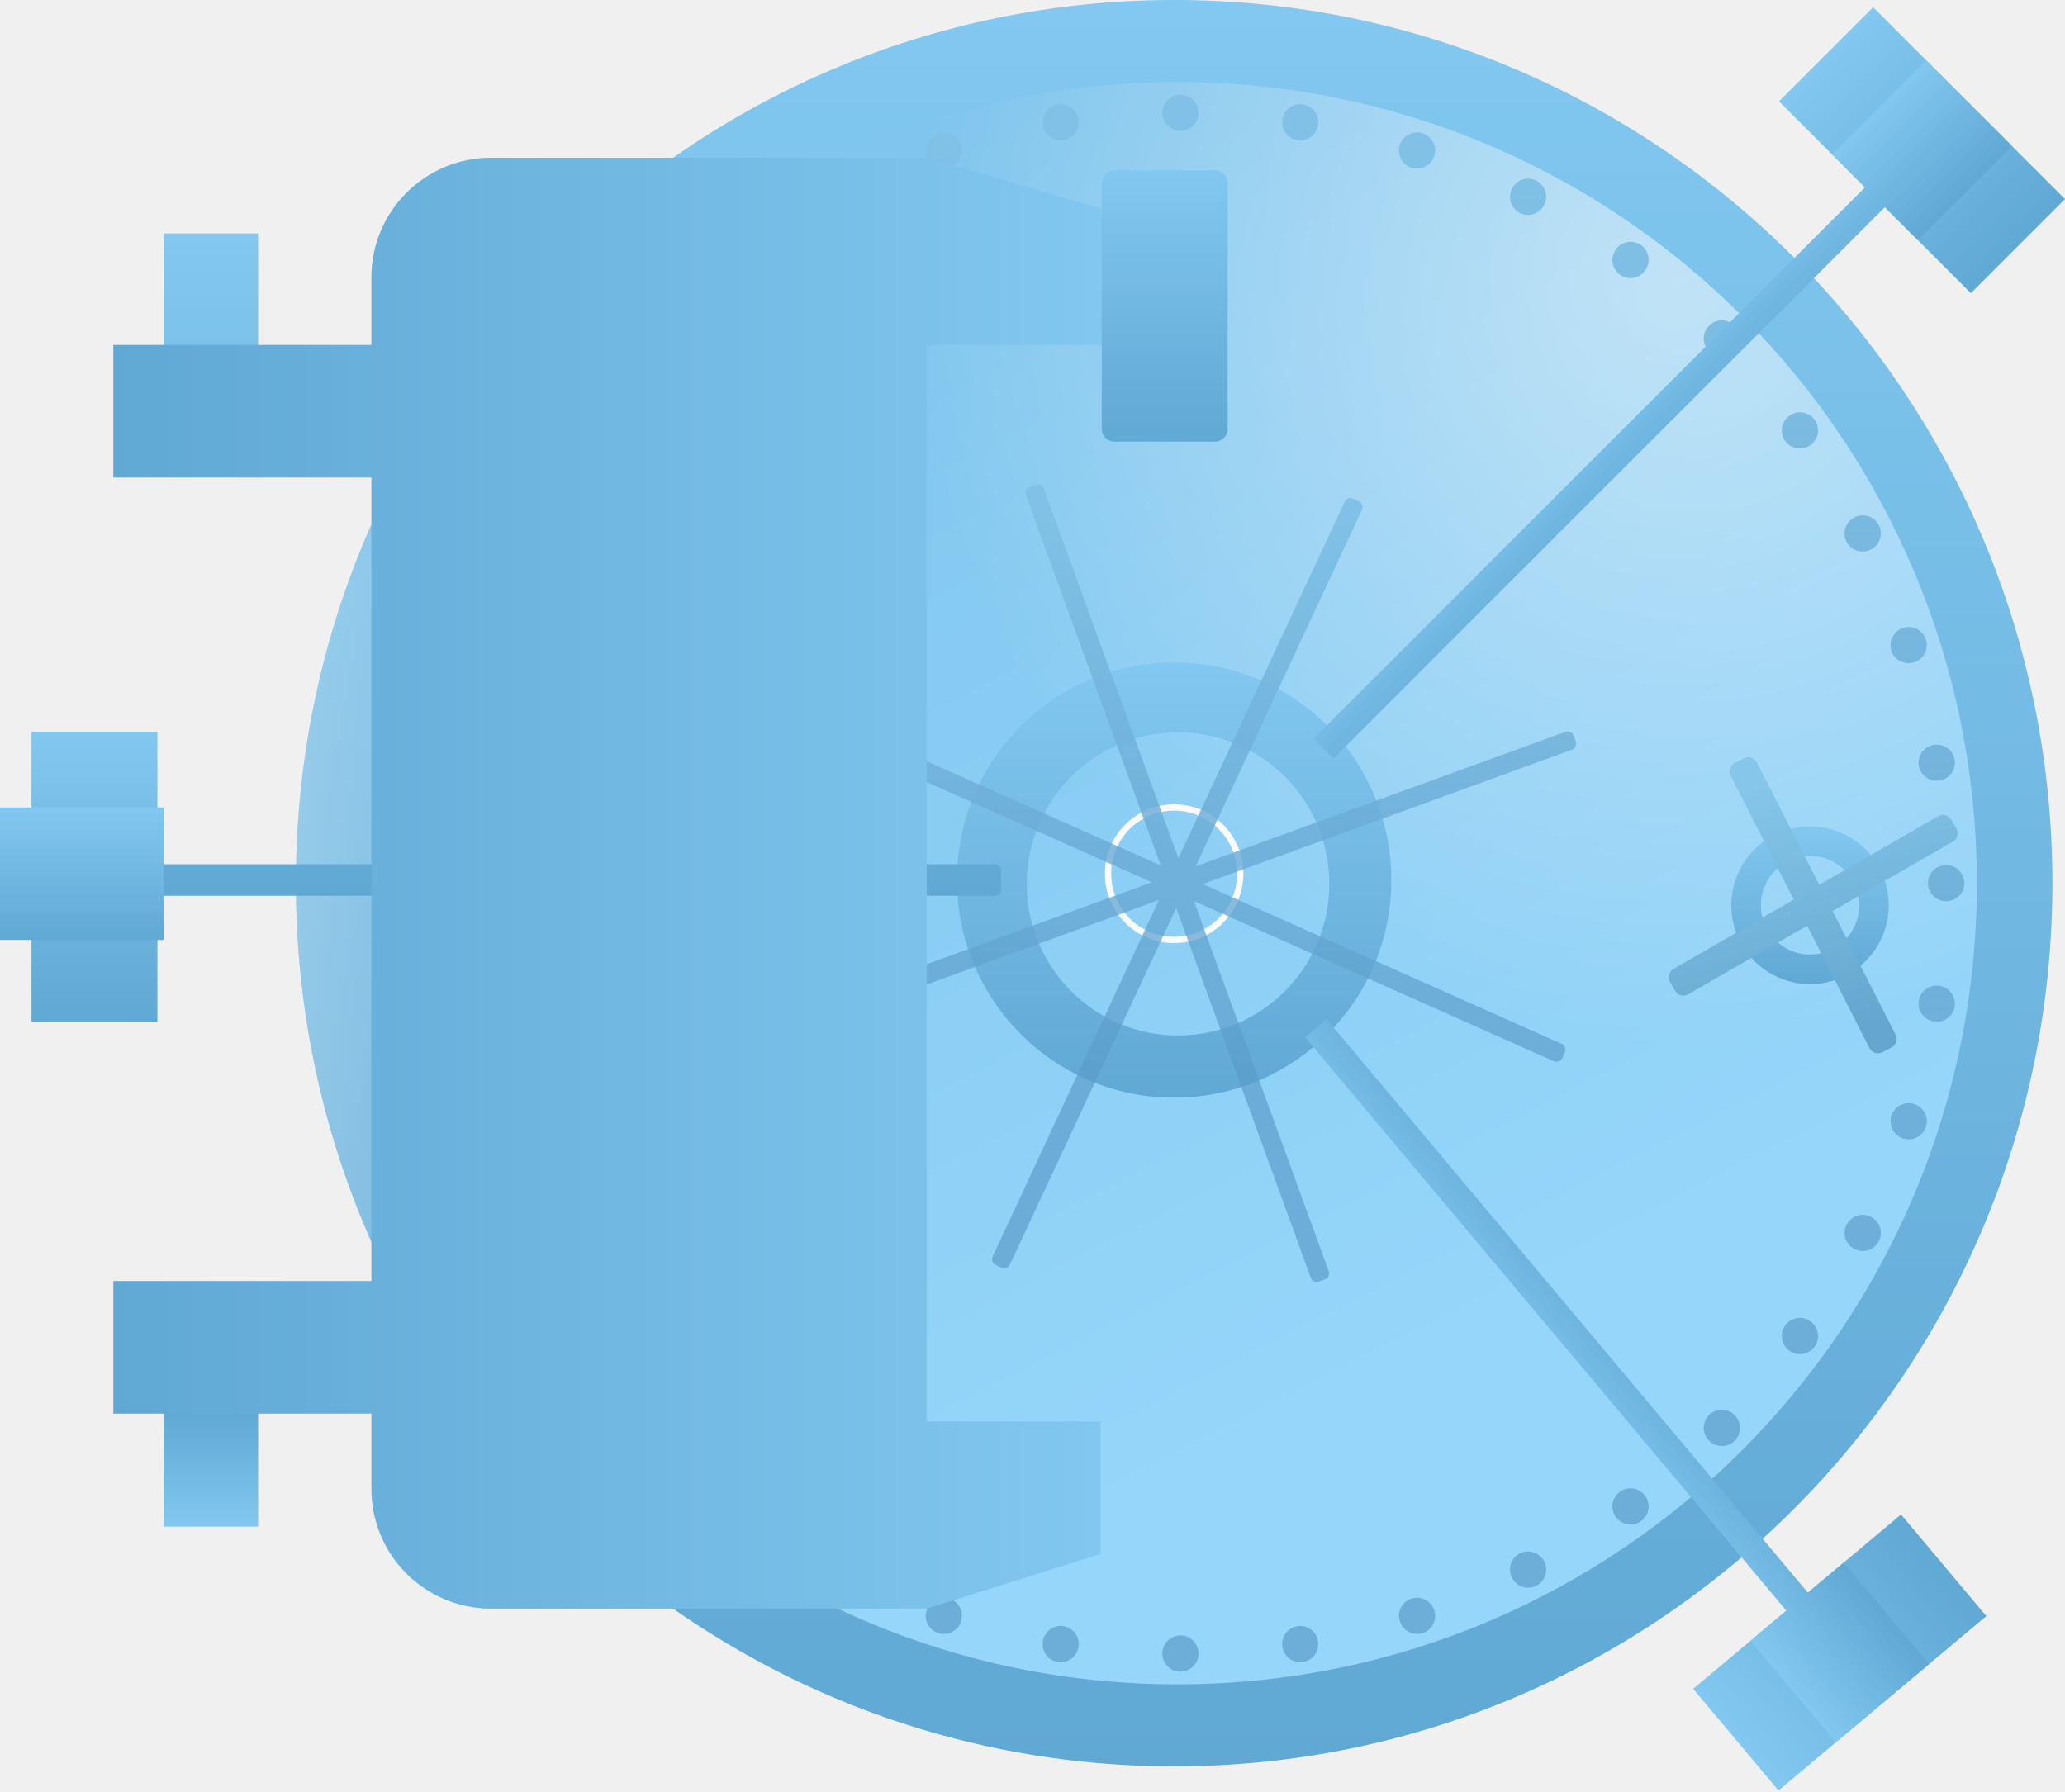
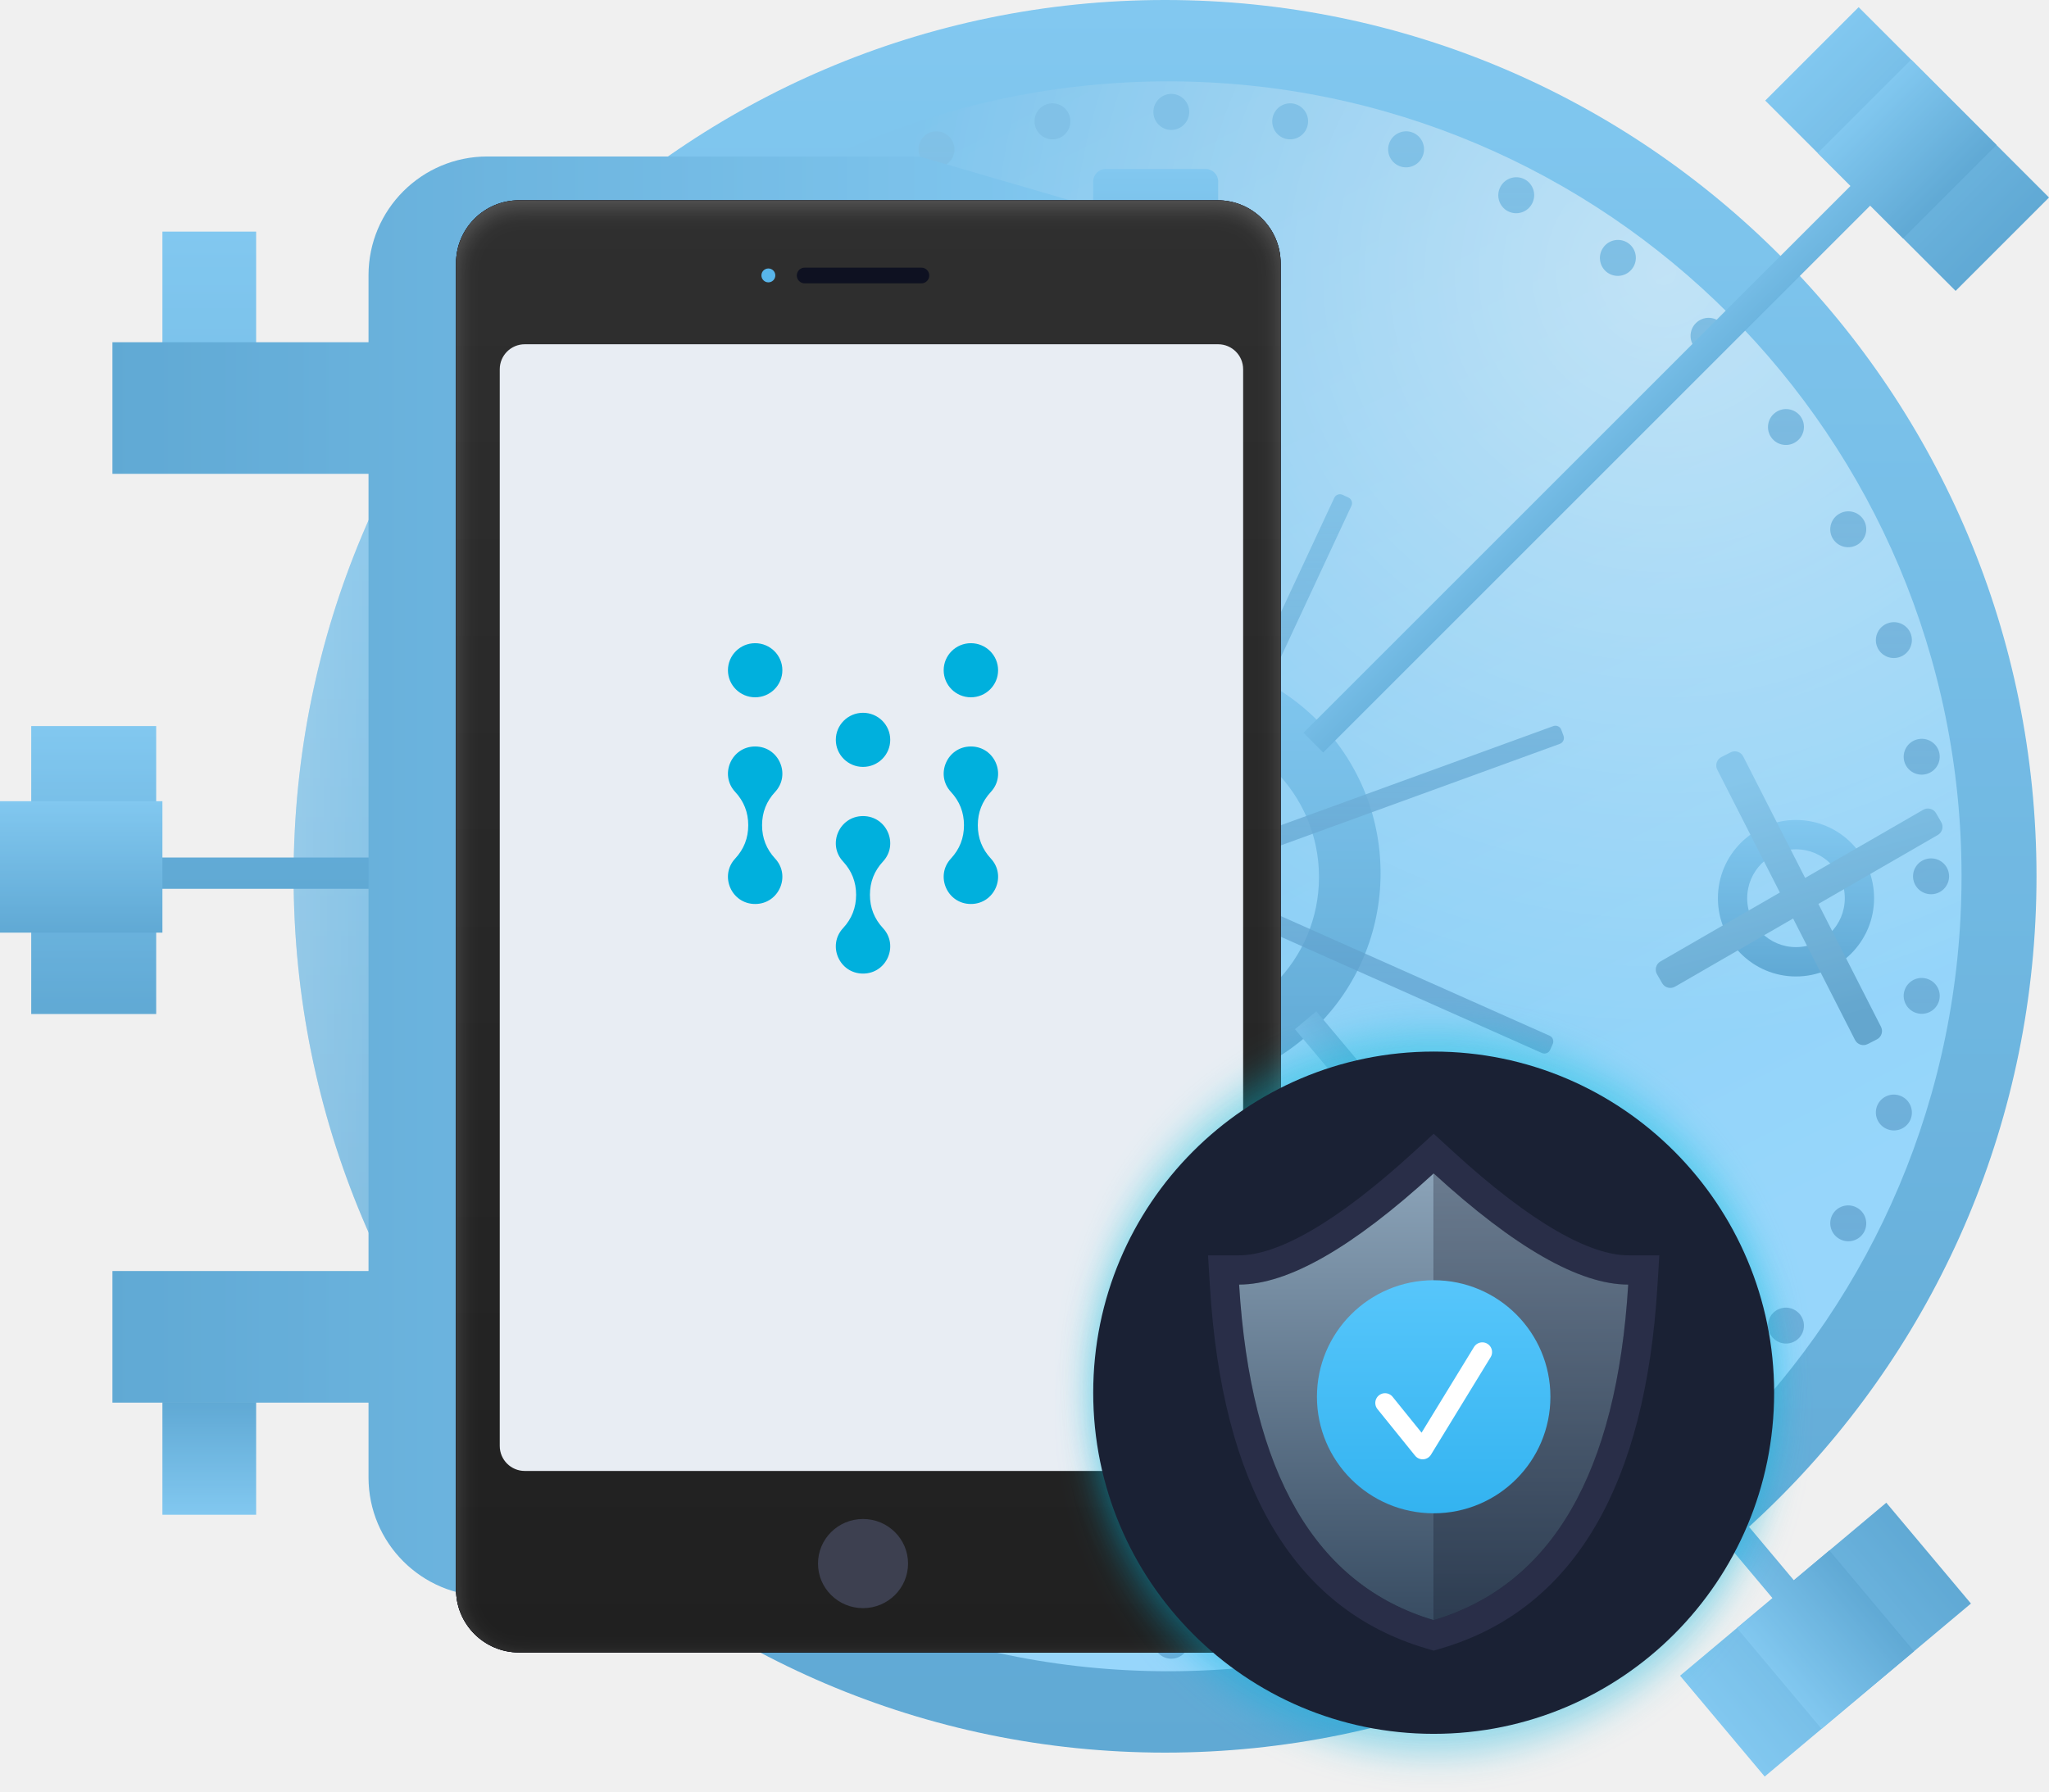
- <svg xmlns="http://www.w3.org/2000/svg" xmlns:xlink="http://www.w3.org/1999/xlink" width="295" height="256" viewBox="0 0 295 256">
+ <svg xmlns="http://www.w3.org/2000/svg" xmlns:xlink="http://www.w3.org/1999/xlink" width="295" height="258" viewBox="0 0 295 258">
  <defs>
    <linearGradient id="a" x1="50%" x2="50%" y1="0%" y2="100%">
      <stop offset="0%" stop-color="#52B6EF" />
      <stop offset="100%" stop-color="#228AC8" />
    </linearGradient>
    <linearGradient id="c" x1="0%" x2="13.399%" y1="50%" y2="50%">
      <stop offset="0%" stop-color="#FFF" stop-opacity=".257" />
      <stop offset="100%" stop-color="#FFF" stop-opacity="0" />
    </linearGradient>
    <ellipse id="b" cx="167.736" cy="126.197" rx="125.465" ry="126.197" />
    <linearGradient id="d" x1="50%" x2="3.32%" y1="91.43%" y2="0%">
      <stop offset="0%" stop-color="#70CBFF" />
      <stop offset="100%" stop-color="#48ADE7" />
    </linearGradient>
    <radialGradient id="f" cx="80.945%" cy="11.69%" r="48.187%" fx="80.945%" fy="11.69%" gradientTransform="scale(-1 -.99776) rotate(-45.517 -.279 1.93)">
      <stop offset="0%" stop-color="#FFF" stop-opacity=".5" />
      <stop offset="100%" stop-color="#FFF" stop-opacity="0" />
    </radialGradient>
    <ellipse id="e" cx="168.186" cy="126.197" rx="114.223" ry="114.479" />
    <linearGradient id="g" x1="50%" x2="50%" y1="74.777%" y2="2.907%">
      <stop offset="0%" stop-color="#1876B7" stop-opacity=".665" />
      <stop offset="100%" stop-color="#51ADE2" />
    </linearGradient>
    <linearGradient id="h" x1="50%" x2="50%" y1="100%" y2="0%">
      <stop offset="0%" stop-color="#52B6EF" />
      <stop offset="100%" stop-color="#228AC8" />
    </linearGradient>
    <linearGradient id="i" x1="100%" x2="0%" y1="50%" y2="50%">
      <stop offset="0%" stop-color="#52B6EF" />
      <stop offset="100%" stop-color="#228AC8" />
    </linearGradient>
    <linearGradient id="j" x1="72.391%" x2="50%" y1="88.832%" y2="2.907%">
      <stop offset="0%" stop-color="#2886BF" />
      <stop offset="100%" stop-color="#59B4E8" />
    </linearGradient>
+     <linearGradient id="k" x1="50%" x2="50%" y1="0%" y2="100%">
+       <stop offset="0%" stop-color="#2D3465" />
+       <stop offset="100%" stop-color="#1B1F46" />
+     </linearGradient>
+     <linearGradient id="m" x1="50%" x2="50%" y1="0%" y2="100%">
+       <stop offset="0%" stop-color="#2F2F2F" />
+       <stop offset="100%" stop-color="#202020" />
+     </linearGradient>
+     <rect id="l" width="118.72" height="209.127" rx="9.072" />
+     <filter id="n" width="103.4%" height="101.9%" x="-1.7%" y="-1%" filterUnits="objectBoundingBox">
+       <feGaussianBlur in="SourceAlpha" result="shadowBlurInner1" stdDeviation="1.5" />
+       <feOffset dy="1" in="shadowBlurInner1" result="shadowOffsetInner1" />
+       <feComposite in="shadowOffsetInner1" in2="SourceAlpha" k2="-1" k3="1" operator="arithmetic" result="shadowInnerInner1" />
+       <feColorMatrix in="shadowInnerInner1" values="0 0 0 0 1 0 0 0 0 1 0 0 0 0 1 0 0 0 0.203 0" />
+     </filter>
+     <ellipse id="p" cx="49.017" cy="49.127" rx="49.017" ry="49.127" />
+     <filter id="o" width="128.6%" height="128.5%" x="-14.3%" y="-14.2%" filterUnits="objectBoundingBox">
+       <feOffset dy="3" in="SourceAlpha" result="shadowOffsetOuter1" />
+       <feGaussianBlur in="shadowOffsetOuter1" result="shadowBlurOuter1" stdDeviation="2.5" />
+       <feColorMatrix in="shadowBlurOuter1" result="shadowMatrixOuter1" values="0 0 0 0 0 0 0 0 0 0.69 0 0 0 0 0.867 0 0 0 0.351 0" />
+       <feOffset dy="-3" in="SourceAlpha" result="shadowOffsetOuter2" />
+       <feGaussianBlur in="shadowOffsetOuter2" result="shadowBlurOuter2" stdDeviation="2.5" />
+       <feColorMatrix in="shadowBlurOuter2" result="shadowMatrixOuter2" values="0 0 0 0 0 0 0 0 0 0.745 0 0 0 0 0.847 0 0 0 0.35 0" />
+       <feMerge>
+         <feMergeNode in="shadowMatrixOuter1" />
+         <feMergeNode in="shadowMatrixOuter2" />
+       </feMerge>
+     </filter>
+     <linearGradient id="q" x1="50%" x2="50%" y1="0%" y2="100%">
+       <stop offset="0%" stop-color="#8BA3B8" />
+       <stop offset="100%" stop-color="#384C62" />
+     </linearGradient>
+     <linearGradient id="r" x1="50%" x2="50%" y1="0%" y2="100%">
+       <stop offset="0%" stop-color="#9BB2C7" />
+       <stop offset="100%" stop-color="#384C62" />
+     </linearGradient>
+     <linearGradient id="s" x1="50%" x2="50%" y1="0%" y2="100%">
+       <stop offset="0%" stop-color="#57C6FB" />
+       <stop offset="100%" stop-color="#33B3F0" />
+     </linearGradient>
  </defs>
-   <g fill="none" fill-rule="evenodd" opacity=".7">
-     <g stroke="#FFF" stroke-width=".9" transform="matrix(1 0 0 -1 157.393 226.254)">
-       <rect width="9.539" height="71.152" x="4.361" y="1.862" rx="1.8" />
-       <rect width="17.715" height="39.432" x=".273" y=".502" fill="#59BCF5" rx="1.8" />
+   <g fill="none" fill-rule="evenodd">
+     <g opacity=".7">
+       <g stroke="#FFF" stroke-width=".9" transform="matrix(1 0 0 -1 157.393 226.254)">
+         <rect width="9.539" height="71.152" x="4.361" y="1.862" rx="1.8" />
+         <rect width="17.715" height="39.432" x=".273" y=".502" fill="#59BCF5" rx="1.8" />
+       </g>
+       <rect width="10.793" height="70.31" x="160.991" y="26.141" stroke="#FFF" stroke-width=".9" rx="1.8" />
+       <use fill="url(#a)" xlink:href="#b" />
+       <use fill="url(#c)" xlink:href="#b" />
+       <use fill="url(#d)" xlink:href="#e" />
+       <use fill="url(#f)" xlink:href="#e" />
+       <path fill="url(#a)" d="M167.736 156.845c-17.137 0-31.029-13.923-31.029-31.099 0-17.175 13.892-31.098 31.03-31.098 17.136 0 31.028 13.923 31.028 31.098 0 17.176-13.892 31.1-31.029 31.1zm.554-8.885c11.935 0 21.61-9.697 21.61-21.658 0-11.962-9.675-21.658-21.61-21.658-11.934 0-21.61 9.696-21.61 21.658 0 11.961 9.676 21.658 21.61 21.658z" />
+       <ellipse cx="167.736" cy="124.845" stroke="#FFF" stroke-width=".9" rx="9.444" ry="9.465" />
+       <path fill="url(#g)" d="M57.716 54.133L38.49 1.308A.9.9 0 0 0 37.336.77l-.87.316a.9.9 0 0 0-.537 1.154l19.253 52.9L3.755 32.241a.9.9 0 0 0-1.188.456l-.377.846a.9.9 0 0 0 .456 1.188l51.28 22.831L1.178 76.761a.9.9 0 0 0-.538 1.154l.316.87a.9.9 0 0 0 1.154.538l52.825-19.227-23.758 50.948a.9.9 0 0 0 .435 1.196l.84.391a.9.9 0 0 0 1.195-.435l23.758-50.948 19.226 52.825a.9.9 0 0 0 1.154.538l.87-.317a.9.9 0 0 0 .537-1.154L59.94 60.24l51.427 22.898a.9.9 0 0 0 1.188-.456l.377-.846a.9.9 0 0 0-.456-1.188l-51.28-22.83 52.747-19.2a.9.9 0 0 0 .538-1.153l-.316-.87a.9.9 0 0 0-1.154-.537L60.186 55.284 83.944 4.336a.9.9 0 0 0-.435-1.196l-.84-.39a.9.9 0 0 0-1.195.434L57.716 54.133z" transform="translate(110.625 68.507)" />
+       <path fill="url(#g)" d="M168.636 18.714a2.588 2.588 0 0 1-2.58-2.597 2.588 2.588 0 0 1 2.58-2.596 2.588 2.588 0 0 1 2.58 2.596 2.588 2.588 0 0 1-2.58 2.597zm16.705 1.323a2.588 2.588 0 0 1-2.142-2.968 2.588 2.588 0 0 1 2.954-2.16 2.588 2.588 0 0 1 2.142 2.967 2.588 2.588 0 0 1-2.954 2.16zm16.294 3.937a2.588 2.588 0 0 1-1.651-3.266 2.588 2.588 0 0 1 3.256-1.672 2.588 2.588 0 0 1 1.651 3.266 2.588 2.588 0 0 1-3.256 1.672zm15.482 6.455a2.588 2.588 0 0 1-1.12-3.485 2.588 2.588 0 0 1 3.477-1.142 2.588 2.588 0 0 1 1.12 3.485 2.588 2.588 0 0 1-3.477 1.142zm14.287 8.812a2.588 2.588 0 0 1-.56-3.617 2.588 2.588 0 0 1 3.613-.584 2.588 2.588 0 0 1 .56 3.617 2.588 2.588 0 0 1-3.613.584zm12.743 10.954a2.588 2.588 0 0 1 .011-3.66 2.588 2.588 0 0 1 3.66-.012 2.588 2.588 0 0 1-.011 3.66 2.588 2.588 0 0 1-3.66.012zM255.03 63.02a2.588 2.588 0 0 1 .584-3.613 2.588 2.588 0 0 1 3.616.56 2.588 2.588 0 0 1-.584 3.614 2.588 2.588 0 0 1-3.616-.561zm8.755 14.38a2.588 2.588 0 0 1 1.142-3.477 2.588 2.588 0 0 1 3.485 1.12 2.588 2.588 0 0 1-1.142 3.478 2.588 2.588 0 0 1-3.485-1.12zm6.413 15.583a2.588 2.588 0 0 1 1.672-3.256 2.588 2.588 0 0 1 3.266 1.651 2.588 2.588 0 0 1-1.672 3.256 2.588 2.588 0 0 1-3.266-1.651zm3.912 16.4a2.588 2.588 0 0 1 2.16-2.954 2.588 2.588 0 0 1 2.968 2.142 2.588 2.588 0 0 1-2.16 2.954 2.588 2.588 0 0 1-2.968-2.142zm1.314 16.814a2.588 2.588 0 0 1 2.597-2.58 2.588 2.588 0 0 1 2.596 2.58 2.588 2.588 0 0 1-2.596 2.58 2.588 2.588 0 0 1-2.597-2.58zm-1.314 16.814a2.588 2.588 0 0 1 2.967-2.142 2.588 2.588 0 0 1 2.161 2.955 2.588 2.588 0 0 1-2.968 2.142 2.588 2.588 0 0 1-2.16-2.955zm-3.912 16.4a2.588 2.588 0 0 1 3.266-1.65 2.588 2.588 0 0 1 1.672 3.255 2.588 2.588 0 0 1-3.266 1.651 2.588 2.588 0 0 1-1.672-3.256zm-6.413 15.583a2.588 2.588 0 0 1 3.485-1.12 2.588 2.588 0 0 1 1.142 3.477 2.588 2.588 0 0 1-3.485 1.12 2.588 2.588 0 0 1-1.142-3.477zm-8.755 14.38a2.588 2.588 0 0 1 3.616-.56 2.588 2.588 0 0 1 .584 3.613 2.588 2.588 0 0 1-3.616.56 2.588 2.588 0 0 1-.584-3.613zM244.147 202.2a2.588 2.588 0 0 1 3.66.011 2.588 2.588 0 0 1 .011 3.66 2.588 2.588 0 0 1-3.66-.011 2.588 2.588 0 0 1-.011-3.66zm-12.743 10.953a2.588 2.588 0 0 1 3.614.584 2.588 2.588 0 0 1-.561 3.617 2.588 2.588 0 0 1-3.614-.584 2.588 2.588 0 0 1 .561-3.617zm-14.287 8.813a2.588 2.588 0 0 1 3.477 1.142 2.588 2.588 0 0 1-1.12 3.484 2.588 2.588 0 0 1-3.477-1.142 2.588 2.588 0 0 1 1.12-3.484zm-15.482 6.454a2.588 2.588 0 0 1 3.256 1.672 2.588 2.588 0 0 1-1.651 3.266 2.588 2.588 0 0 1-3.256-1.671 2.588 2.588 0 0 1 1.651-3.267zm-16.294 3.937a2.588 2.588 0 0 1 2.954 2.161 2.588 2.588 0 0 1-2.142 2.968 2.588 2.588 0 0 1-2.954-2.16 2.588 2.588 0 0 1 2.142-2.969zm-16.705 1.324a2.588 2.588 0 0 1 2.58 2.596 2.588 2.588 0 0 1-2.58 2.596 2.588 2.588 0 0 1-2.58-2.596 2.588 2.588 0 0 1 2.58-2.596zm-16.706-1.324a2.588 2.588 0 0 1 2.142 2.968 2.588 2.588 0 0 1-2.954 2.161 2.588 2.588 0 0 1-2.142-2.968 2.588 2.588 0 0 1 2.954-2.16zm-16.294-3.937a2.588 2.588 0 0 1 1.651 3.267 2.588 2.588 0 0 1-3.255 1.671 2.588 2.588 0 0 1-1.652-3.266 2.588 2.588 0 0 1 3.256-1.672zm-15.481-6.454a2.588 2.588 0 0 1 1.12 3.484 2.588 2.588 0 0 1-3.478 1.142 2.588 2.588 0 0 1-1.12-3.484 2.588 2.588 0 0 1 3.478-1.142zm-14.288-8.813a2.588 2.588 0 0 1 .561 3.617 2.588 2.588 0 0 1-3.613.584 2.588 2.588 0 0 1-.561-3.617 2.588 2.588 0 0 1 3.613-.584zM93.125 202.2a2.588 2.588 0 0 1-.012 3.66 2.588 2.588 0 0 1-3.66.011 2.588 2.588 0 0 1 .012-3.66 2.588 2.588 0 0 1 3.66-.011zm-10.883-12.826a2.588 2.588 0 0 1-.584 3.614 2.588 2.588 0 0 1-3.617-.561 2.588 2.588 0 0 1 .584-3.614 2.588 2.588 0 0 1 3.617.561zm-8.756-14.38a2.588 2.588 0 0 1-1.142 3.477 2.588 2.588 0 0 1-3.484-1.12 2.588 2.588 0 0 1 1.142-3.477 2.588 2.588 0 0 1 3.484 1.12zm-6.412-15.583a2.588 2.588 0 0 1-1.672 3.256 2.588 2.588 0 0 1-3.267-1.651 2.588 2.588 0 0 1 1.672-3.256 2.588 2.588 0 0 1 3.267 1.651zm-3.912-16.4a2.588 2.588 0 0 1-2.16 2.955 2.588 2.588 0 0 1-2.969-2.142 2.588 2.588 0 0 1 2.16-2.955 2.588 2.588 0 0 1 2.969 2.142zm-1.315-16.814a2.588 2.588 0 0 1-2.596 2.58 2.588 2.588 0 0 1-2.596-2.58 2.588 2.588 0 0 1 2.596-2.58 2.588 2.588 0 0 1 2.596 2.58zm1.315-16.814a2.588 2.588 0 0 1-2.968 2.142 2.588 2.588 0 0 1-2.16-2.954A2.588 2.588 0 0 1 61 106.429a2.588 2.588 0 0 1 2.16 2.954zm3.912-16.4a2.588 2.588 0 0 1-3.267 1.651 2.588 2.588 0 0 1-1.672-3.256 2.588 2.588 0 0 1 3.267-1.65 2.588 2.588 0 0 1 1.672 3.255zM73.486 77.4a2.588 2.588 0 0 1-3.484 1.12 2.588 2.588 0 0 1-1.142-3.478 2.588 2.588 0 0 1 3.484-1.12 2.588 2.588 0 0 1 1.142 3.478zm8.756-14.381a2.588 2.588 0 0 1-3.617.561 2.588 2.588 0 0 1-.584-3.613 2.588 2.588 0 0 1 3.617-.561 2.588 2.588 0 0 1 .584 3.613zm10.883-12.825a2.588 2.588 0 0 1-3.66-.012 2.588 2.588 0 0 1-.012-3.66 2.588 2.588 0 0 1 3.66.012 2.588 2.588 0 0 1 .012 3.66zm12.742-10.954a2.588 2.588 0 0 1-3.613-.584 2.588 2.588 0 0 1 .56-3.617 2.588 2.588 0 0 1 3.614.584 2.588 2.588 0 0 1-.561 3.617zm14.288-8.812a2.588 2.588 0 0 1-3.478-1.142 2.588 2.588 0 0 1 1.12-3.485 2.588 2.588 0 0 1 3.478 1.142 2.588 2.588 0 0 1-1.12 3.485zm15.481-6.455a2.588 2.588 0 0 1-3.256-1.672 2.588 2.588 0 0 1 1.652-3.266 2.588 2.588 0 0 1 3.255 1.672 2.588 2.588 0 0 1-1.65 3.266zm16.294-3.937a2.588 2.588 0 0 1-2.954-2.16 2.588 2.588 0 0 1 2.142-2.969 2.588 2.588 0 0 1 2.954 2.161 2.588 2.588 0 0 1-2.142 2.968z" />
+       <path fill="url(#a)" d="M21.137 123.493h120.966a.9.9 0 0 1 .9.9v2.707a.9.9 0 0 1-.9.9H21.137a2.25 2.25 0 0 1-2.25-2.25v-.007a2.25 2.25 0 0 1 2.25-2.25zM23.384 33.352h13.491v16.225H23.384z" />
+       <path fill="url(#h)" d="M23.384 201.915h13.491v16.225H23.384z" />
+       <path fill="url(#a)" d="M4.497 104.563h17.988v41.465H4.497z" />
+       <path fill="url(#a)" d="M0 115.38h23.384v18.93H0z" />
+       <g fill="url(#a)" transform="rotate(-45 200.25 -165.077)">
+         <path d="M111.393 0h19.018v38.761h-19.018z" />
+         <path d="M111.393 10.693h19.018v17.375h-19.018zM0 17.375h111.393v4.01H0z" />
+       </g>
+       <g fill="url(#a)" transform="scale(1 -1) rotate(-50 -84.335 -265.332)">
+         <path d="M106.96 0h18.955v38.761H106.96z" />
+         <path d="M106.96 10.693h18.955v17.375H106.96zM0 17.375h106.96v4.01H0z" />
+       </g>
+       <path fill="url(#a)" d="M258.575 140.62c-6.21 0-11.243-5.045-11.243-11.268 0-6.223 5.034-11.267 11.243-11.267 6.209 0 11.242 5.044 11.242 11.267s-5.033 11.268-11.242 11.268zm0-4.226c3.88 0 7.026-3.153 7.026-7.042 0-3.89-3.146-7.042-7.026-7.042s-7.027 3.153-7.027 7.042c0 3.89 3.146 7.042 7.027 7.042z" />
+       <path fill="url(#i)" d="M53.057 183.044V68.236H16.189v-18.95h36.868v-9.65c0-9.445 7.656-17.1 17.1-17.1h62.222v207.323H70.157c-9.444 0-17.1-7.656-17.1-17.1v-10.766H16.189v-18.949h36.868zm79.322-160.509l26.813 7.808v18.944H132.38V22.535zm0 207.324v-26.751h24.85v18.944l-24.85 7.807z" />
+       <rect width="17.988" height="38.761" x="157.393" y="24.338" fill="url(#a)" rx="1.8" />
+       <path fill="url(#j)" d="M259.89 126.431l-8.915-17.496a1.35 1.35 0 0 0-1.816-.59l-1.331.679a1.35 1.35 0 0 0-.59 1.815l9.014 17.692-17.195 9.928a1.35 1.35 0 0 0-.494 1.844l.747 1.294a1.35 1.35 0 0 0 1.844.494l17.005-9.818 8.915 17.496a1.35 1.35 0 0 0 1.815.59l1.332-.678a1.35 1.35 0 0 0 .59-1.816l-9.015-17.692 17.196-9.928a1.35 1.35 0 0 0 .494-1.844l-.747-1.294a1.35 1.35 0 0 0-1.844-.494l-17.005 9.818z" />
    </g>
-     <rect width="10.793" height="70.31" x="160.991" y="26.141" stroke="#FFF" stroke-width=".9" rx="1.8" />
-     <use fill="url(#a)" xlink:href="#b" />
-     <use fill="url(#c)" xlink:href="#b" />
-     <use fill="url(#d)" xlink:href="#e" />
-     <use fill="url(#f)" xlink:href="#e" />
-     <path fill="url(#a)" d="M167.736 156.845c-17.137 0-31.029-13.923-31.029-31.099 0-17.175 13.892-31.098 31.03-31.098 17.136 0 31.028 13.923 31.028 31.098 0 17.176-13.892 31.1-31.029 31.1zm.554-8.885c11.935 0 21.61-9.697 21.61-21.658 0-11.962-9.675-21.658-21.61-21.658-11.934 0-21.61 9.696-21.61 21.658 0 11.961 9.676 21.658 21.61 21.658z" />
-     <ellipse cx="167.736" cy="124.845" stroke="#FFF" stroke-width=".9" rx="9.444" ry="9.465" />
-     <path fill="url(#g)" d="M57.716 54.133L38.49 1.308A.9.9 0 0 0 37.336.77l-.87.316a.9.9 0 0 0-.537 1.154l19.253 52.9L3.755 32.241a.9.9 0 0 0-1.188.456l-.377.846a.9.9 0 0 0 .456 1.188l51.28 22.831L1.178 76.761a.9.9 0 0 0-.538 1.154l.316.87a.9.9 0 0 0 1.154.538l52.825-19.227-23.758 50.948a.9.9 0 0 0 .435 1.196l.84.391a.9.9 0 0 0 1.195-.435l23.758-50.948 19.226 52.825a.9.9 0 0 0 1.154.538l.87-.317a.9.9 0 0 0 .537-1.154L59.94 60.24l51.427 22.898a.9.9 0 0 0 1.188-.456l.377-.846a.9.9 0 0 0-.456-1.188l-51.28-22.83 52.747-19.2a.9.9 0 0 0 .538-1.153l-.316-.87a.9.9 0 0 0-1.154-.537L60.186 55.284 83.944 4.336a.9.9 0 0 0-.435-1.196l-.84-.39a.9.9 0 0 0-1.195.434L57.716 54.133z" transform="translate(110.625 68.507)" />
-     <path fill="url(#g)" d="M168.636 18.714a2.588 2.588 0 0 1-2.58-2.597 2.588 2.588 0 0 1 2.58-2.596 2.588 2.588 0 0 1 2.58 2.596 2.588 2.588 0 0 1-2.58 2.597zm16.705 1.323a2.588 2.588 0 0 1-2.142-2.968 2.588 2.588 0 0 1 2.954-2.16 2.588 2.588 0 0 1 2.142 2.967 2.588 2.588 0 0 1-2.954 2.16zm16.294 3.937a2.588 2.588 0 0 1-1.651-3.266 2.588 2.588 0 0 1 3.256-1.672 2.588 2.588 0 0 1 1.651 3.266 2.588 2.588 0 0 1-3.256 1.672zm15.482 6.455a2.588 2.588 0 0 1-1.12-3.485 2.588 2.588 0 0 1 3.477-1.142 2.588 2.588 0 0 1 1.12 3.485 2.588 2.588 0 0 1-3.477 1.142zm14.287 8.812a2.588 2.588 0 0 1-.56-3.617 2.588 2.588 0 0 1 3.613-.584 2.588 2.588 0 0 1 .56 3.617 2.588 2.588 0 0 1-3.613.584zm12.743 10.954a2.588 2.588 0 0 1 .011-3.66 2.588 2.588 0 0 1 3.66-.012 2.588 2.588 0 0 1-.011 3.66 2.588 2.588 0 0 1-3.66.012zM255.03 63.02a2.588 2.588 0 0 1 .584-3.613 2.588 2.588 0 0 1 3.616.56 2.588 2.588 0 0 1-.584 3.614 2.588 2.588 0 0 1-3.616-.561zm8.755 14.38a2.588 2.588 0 0 1 1.142-3.477 2.588 2.588 0 0 1 3.485 1.12 2.588 2.588 0 0 1-1.142 3.478 2.588 2.588 0 0 1-3.485-1.12zm6.413 15.583a2.588 2.588 0 0 1 1.672-3.256 2.588 2.588 0 0 1 3.266 1.651 2.588 2.588 0 0 1-1.672 3.256 2.588 2.588 0 0 1-3.266-1.651zm3.912 16.4a2.588 2.588 0 0 1 2.16-2.954 2.588 2.588 0 0 1 2.968 2.142 2.588 2.588 0 0 1-2.16 2.954 2.588 2.588 0 0 1-2.968-2.142zm1.314 16.814a2.588 2.588 0 0 1 2.597-2.58 2.588 2.588 0 0 1 2.596 2.58 2.588 2.588 0 0 1-2.596 2.58 2.588 2.588 0 0 1-2.597-2.58zm-1.314 16.814a2.588 2.588 0 0 1 2.967-2.142 2.588 2.588 0 0 1 2.161 2.955 2.588 2.588 0 0 1-2.968 2.142 2.588 2.588 0 0 1-2.16-2.955zm-3.912 16.4a2.588 2.588 0 0 1 3.266-1.65 2.588 2.588 0 0 1 1.672 3.255 2.588 2.588 0 0 1-3.266 1.651 2.588 2.588 0 0 1-1.672-3.256zm-6.413 15.583a2.588 2.588 0 0 1 3.485-1.12 2.588 2.588 0 0 1 1.142 3.477 2.588 2.588 0 0 1-3.485 1.12 2.588 2.588 0 0 1-1.142-3.477zm-8.755 14.38a2.588 2.588 0 0 1 3.616-.56 2.588 2.588 0 0 1 .584 3.613 2.588 2.588 0 0 1-3.616.56 2.588 2.588 0 0 1-.584-3.613zM244.147 202.2a2.588 2.588 0 0 1 3.66.011 2.588 2.588 0 0 1 .011 3.66 2.588 2.588 0 0 1-3.66-.011 2.588 2.588 0 0 1-.011-3.66zm-12.743 10.953a2.588 2.588 0 0 1 3.614.584 2.588 2.588 0 0 1-.561 3.617 2.588 2.588 0 0 1-3.614-.584 2.588 2.588 0 0 1 .561-3.617zm-14.287 8.813a2.588 2.588 0 0 1 3.477 1.142 2.588 2.588 0 0 1-1.12 3.484 2.588 2.588 0 0 1-3.477-1.142 2.588 2.588 0 0 1 1.12-3.484zm-15.482 6.454a2.588 2.588 0 0 1 3.256 1.672 2.588 2.588 0 0 1-1.651 3.266 2.588 2.588 0 0 1-3.256-1.671 2.588 2.588 0 0 1 1.651-3.267zm-16.294 3.937a2.588 2.588 0 0 1 2.954 2.161 2.588 2.588 0 0 1-2.142 2.968 2.588 2.588 0 0 1-2.954-2.16 2.588 2.588 0 0 1 2.142-2.969zm-16.705 1.324a2.588 2.588 0 0 1 2.58 2.596 2.588 2.588 0 0 1-2.58 2.596 2.588 2.588 0 0 1-2.58-2.596 2.588 2.588 0 0 1 2.58-2.596zm-16.706-1.324a2.588 2.588 0 0 1 2.142 2.968 2.588 2.588 0 0 1-2.954 2.161 2.588 2.588 0 0 1-2.142-2.968 2.588 2.588 0 0 1 2.954-2.16zm-16.294-3.937a2.588 2.588 0 0 1 1.651 3.267 2.588 2.588 0 0 1-3.255 1.671 2.588 2.588 0 0 1-1.652-3.266 2.588 2.588 0 0 1 3.256-1.672zm-15.481-6.454a2.588 2.588 0 0 1 1.12 3.484 2.588 2.588 0 0 1-3.478 1.142 2.588 2.588 0 0 1-1.12-3.484 2.588 2.588 0 0 1 3.478-1.142zm-14.288-8.813a2.588 2.588 0 0 1 .561 3.617 2.588 2.588 0 0 1-3.613.584 2.588 2.588 0 0 1-.561-3.617 2.588 2.588 0 0 1 3.613-.584zM93.125 202.2a2.588 2.588 0 0 1-.012 3.66 2.588 2.588 0 0 1-3.66.011 2.588 2.588 0 0 1 .012-3.66 2.588 2.588 0 0 1 3.66-.011zm-10.883-12.826a2.588 2.588 0 0 1-.584 3.614 2.588 2.588 0 0 1-3.617-.561 2.588 2.588 0 0 1 .584-3.614 2.588 2.588 0 0 1 3.617.561zm-8.756-14.38a2.588 2.588 0 0 1-1.142 3.477 2.588 2.588 0 0 1-3.484-1.12 2.588 2.588 0 0 1 1.142-3.477 2.588 2.588 0 0 1 3.484 1.12zm-6.412-15.583a2.588 2.588 0 0 1-1.672 3.256 2.588 2.588 0 0 1-3.267-1.651 2.588 2.588 0 0 1 1.672-3.256 2.588 2.588 0 0 1 3.267 1.651zm-3.912-16.4a2.588 2.588 0 0 1-2.16 2.955 2.588 2.588 0 0 1-2.969-2.142 2.588 2.588 0 0 1 2.16-2.955 2.588 2.588 0 0 1 2.969 2.142zm-1.315-16.814a2.588 2.588 0 0 1-2.596 2.58 2.588 2.588 0 0 1-2.596-2.58 2.588 2.588 0 0 1 2.596-2.58 2.588 2.588 0 0 1 2.596 2.58zm1.315-16.814a2.588 2.588 0 0 1-2.968 2.142 2.588 2.588 0 0 1-2.16-2.954A2.588 2.588 0 0 1 61 106.429a2.588 2.588 0 0 1 2.16 2.954zm3.912-16.4a2.588 2.588 0 0 1-3.267 1.651 2.588 2.588 0 0 1-1.672-3.256 2.588 2.588 0 0 1 3.267-1.65 2.588 2.588 0 0 1 1.672 3.255zM73.486 77.4a2.588 2.588 0 0 1-3.484 1.12 2.588 2.588 0 0 1-1.142-3.478 2.588 2.588 0 0 1 3.484-1.12 2.588 2.588 0 0 1 1.142 3.478zm8.756-14.381a2.588 2.588 0 0 1-3.617.561 2.588 2.588 0 0 1-.584-3.613 2.588 2.588 0 0 1 3.617-.561 2.588 2.588 0 0 1 .584 3.613zm10.883-12.825a2.588 2.588 0 0 1-3.66-.012 2.588 2.588 0 0 1-.012-3.66 2.588 2.588 0 0 1 3.66.012 2.588 2.588 0 0 1 .012 3.66zm12.742-10.954a2.588 2.588 0 0 1-3.613-.584 2.588 2.588 0 0 1 .56-3.617 2.588 2.588 0 0 1 3.614.584 2.588 2.588 0 0 1-.561 3.617zm14.288-8.812a2.588 2.588 0 0 1-3.478-1.142 2.588 2.588 0 0 1 1.12-3.485 2.588 2.588 0 0 1 3.478 1.142 2.588 2.588 0 0 1-1.12 3.485zm15.481-6.455a2.588 2.588 0 0 1-3.256-1.672 2.588 2.588 0 0 1 1.652-3.266 2.588 2.588 0 0 1 3.255 1.672 2.588 2.588 0 0 1-1.65 3.266zm16.294-3.937a2.588 2.588 0 0 1-2.954-2.16 2.588 2.588 0 0 1 2.142-2.969 2.588 2.588 0 0 1 2.954 2.161 2.588 2.588 0 0 1-2.142 2.968z" />
-     <path fill="url(#a)" d="M21.137 123.493h120.966a.9.9 0 0 1 .9.9v2.707a.9.9 0 0 1-.9.9H21.137a2.25 2.25 0 0 1-2.25-2.25v-.007a2.25 2.25 0 0 1 2.25-2.25zM23.384 33.352h13.491v16.225H23.384z" />
-     <path fill="url(#h)" d="M23.384 201.915h13.491v16.225H23.384z" />
-     <path fill="url(#a)" d="M4.497 104.563h17.988v41.465H4.497z" />
-     <path fill="url(#a)" d="M0 115.38h23.384v18.93H0z" />
-     <g fill="url(#a)" transform="rotate(-45 200.25 -165.077)">
-       <path d="M111.393 0h19.018v38.761h-19.018z" />
-       <path d="M111.393 10.693h19.018v17.375h-19.018zM0 17.375h111.393v4.01H0z" />
+     <g transform="translate(65.655 28.845)">
+       <use fill="url(#k)" xlink:href="#l" />
+       <use fill="#161616" xlink:href="#l" />
+       <use fill="url(#m)" xlink:href="#l" />
+       <use fill="#000" filter="url(#n)" xlink:href="#l" />
+       <rect width="107.027" height="162.254" x="6.296" y="20.732" fill="#E8EDF3" rx="3.6" />
+       <ellipse cx="58.597" cy="196.324" fill="#3D4050" rx="6.483" ry="6.419" />
+       <rect width="19.067" height="2.266" x="49.064" y="9.696" fill="#0E1121" rx="1.133" />
+       <ellipse cx="44.97" cy="10.817" fill="#58B5EA" rx="1" ry="1" />
+       <path fill="#00B0DD" d="M61.478 95.214c2.292-2.472.542-6.536-2.88-6.536-3.425 0-5.174 4.064-2.882 6.536 1.26 1.36 1.886 2.952 1.886 4.802 0 1.855-.622 3.444-1.886 4.808-2.292 2.473-.543 6.536 2.881 6.536 3.423 0 5.173-4.063 2.881-6.536-1.26-1.36-1.886-2.951-1.886-4.801 0-1.855.622-3.445 1.886-4.809m-18.412-23.64c2.164 0 3.918-1.745 3.918-3.897 0-2.151-1.754-3.896-3.918-3.896s-3.917 1.745-3.917 3.896c0 2.152 1.753 3.896 3.917 3.896m33.942 13.62c2.293-2.474.543-6.537-2.881-6.537s-5.173 4.064-2.881 6.536c1.26 1.36 1.886 2.951 1.886 4.802 0 1.854-.622 3.444-1.886 4.808-2.292 2.473-.543 6.536 2.88 6.536 3.425 0 5.175-4.064 2.882-6.536-1.26-1.36-1.886-2.952-1.886-4.802 0-1.854.622-3.444 1.886-4.808m-2.882-13.619c2.164 0 3.918-1.744 3.918-3.896 0-2.151-1.754-3.896-3.918-3.896-2.163 0-3.917 1.745-3.917 3.896 0 2.152 1.754 3.896 3.917 3.896m-28.178 13.62c2.292-2.474.543-6.537-2.881-6.537s-5.173 4.064-2.882 6.536c1.262 1.36 1.886 2.951 1.886 4.802 0 1.854-.621 3.444-1.885 4.808-2.292 2.473-.543 6.536 2.881 6.536s5.173-4.064 2.88-6.536c-1.26-1.36-1.885-2.952-1.885-4.802 0-1.854.622-3.444 1.886-4.808m12.648-3.596c2.164 0 3.918-1.745 3.918-3.897 0-2.151-1.754-3.896-3.918-3.896-2.163 0-3.917 1.745-3.917 3.896 0 2.152 1.754 3.897 3.917 3.897" />
    </g>
-     <g fill="url(#a)" transform="scale(1 -1) rotate(-50 -84.335 -265.332)">
-       <path d="M106.96 0h18.955v38.761H106.96z" />
-       <path d="M106.96 10.693h18.955v17.375H106.96zM0 17.375h106.96v4.01H0z" />
+     <g transform="translate(157.393 151.437)">
+       <use fill="#000" filter="url(#o)" xlink:href="#p" />
+       <use fill="#1A2134" xlink:href="#p" />
    </g>
-     <path fill="url(#a)" d="M258.575 140.62c-6.21 0-11.243-5.045-11.243-11.268 0-6.223 5.034-11.267 11.243-11.267 6.209 0 11.242 5.044 11.242 11.267s-5.033 11.268-11.242 11.268zm0-4.226c3.88 0 7.026-3.153 7.026-7.042 0-3.89-3.146-7.042-7.026-7.042s-7.027 3.153-7.027 7.042c0 3.89 3.146 7.042 7.027 7.042z" />
-     <path fill="url(#i)" d="M53.057 183.044V68.236H16.189v-18.95h36.868v-9.65c0-9.445 7.656-17.1 17.1-17.1h62.222v207.323H70.157c-9.444 0-17.1-7.656-17.1-17.1v-10.766H16.189v-18.949h36.868zm79.322-160.509l26.813 7.808v18.944H132.38V22.535zm0 207.324v-26.751h24.85v18.944l-24.85 7.807z" />
-     <rect width="17.988" height="38.761" x="157.393" y="24.338" fill="url(#a)" rx="1.8" />
-     <path fill="url(#j)" d="M259.89 126.431l-8.915-17.496a1.35 1.35 0 0 0-1.816-.59l-1.331.679a1.35 1.35 0 0 0-.59 1.815l9.014 17.692-17.195 9.928a1.35 1.35 0 0 0-.494 1.844l.747 1.294a1.35 1.35 0 0 0 1.844.494l17.005-9.818 8.915 17.496a1.35 1.35 0 0 0 1.815.59l1.332-.678a1.35 1.35 0 0 0 .59-1.816l-9.015-17.692 17.196-9.928a1.35 1.35 0 0 0 .494-1.844l-.747-1.294a1.35 1.35 0 0 0-1.844-.494l-17.005 9.818z" />
+     <g transform="translate(178.4 168.982)">
+       <path stroke="#292E48" stroke-width="4.212" d="M27.41 66.352C9.405 61.004-.398 44.093-2.102 16.138l-.136-2.234H0c6.347 0 15.288-5.11 26.587-15.457l1.423-1.303 1.422 1.303C40.73 8.793 49.672 13.904 56.019 13.904h2.238l-.136 2.234C56.417 44.093 46.614 61.004 28.61 66.352l-.6.178-.599-.178z" />
+       <path fill="url(#q)" d="M28.01 0v64.333C10.993 59.279 1.656 43.17 0 16.01c7.017 0 16.354-5.337 28.01-16.01z" />
+       <path fill="url(#r)" d="M56.02 0v64.333C39.001 59.279 29.665 43.17 28.01 16.01c7.017 0 16.353-5.337 28.01-16.01z" opacity=".621" transform="matrix(-1 0 0 1 84.029 0)" />
+       <ellipse cx="28.01" cy="32.166" fill="url(#s)" rx="16.806" ry="16.782" />
+       <path stroke="#FFF" stroke-linecap="round" stroke-linejoin="round" stroke-width="2.808" d="M21.007 33.057l5.42 6.712 8.585-14.036" />
+     </g>
  </g>
</svg>
